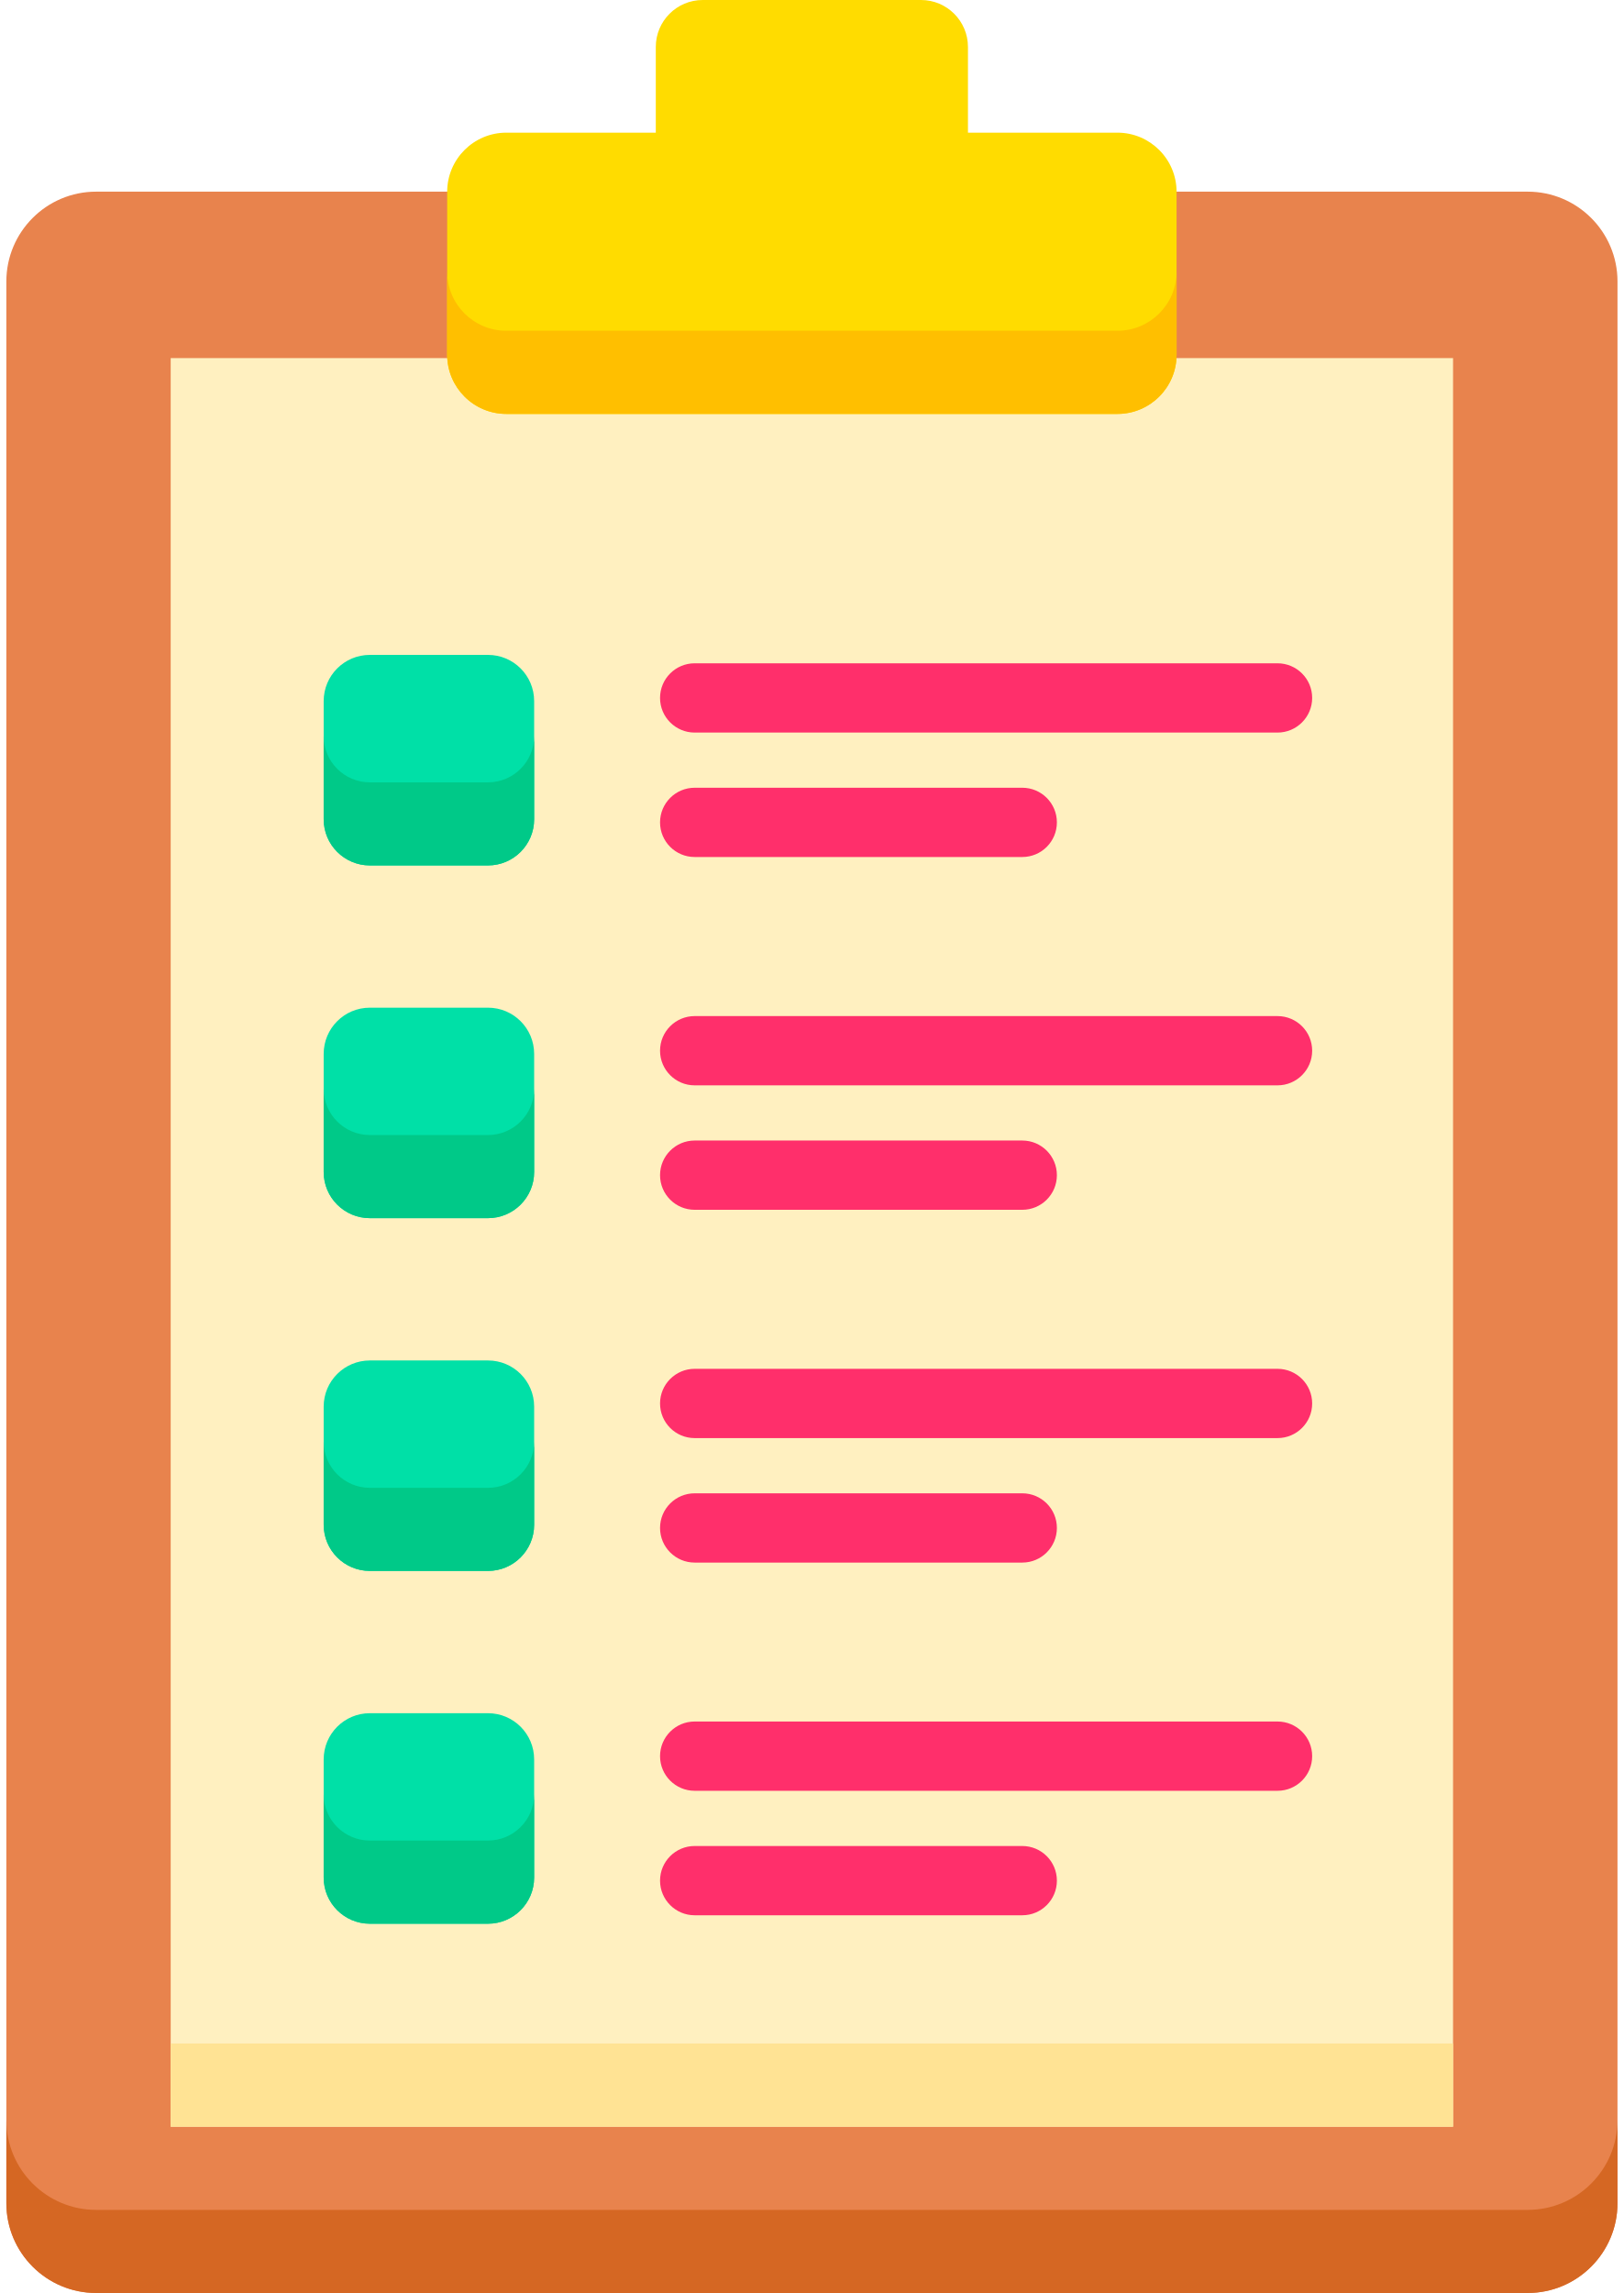
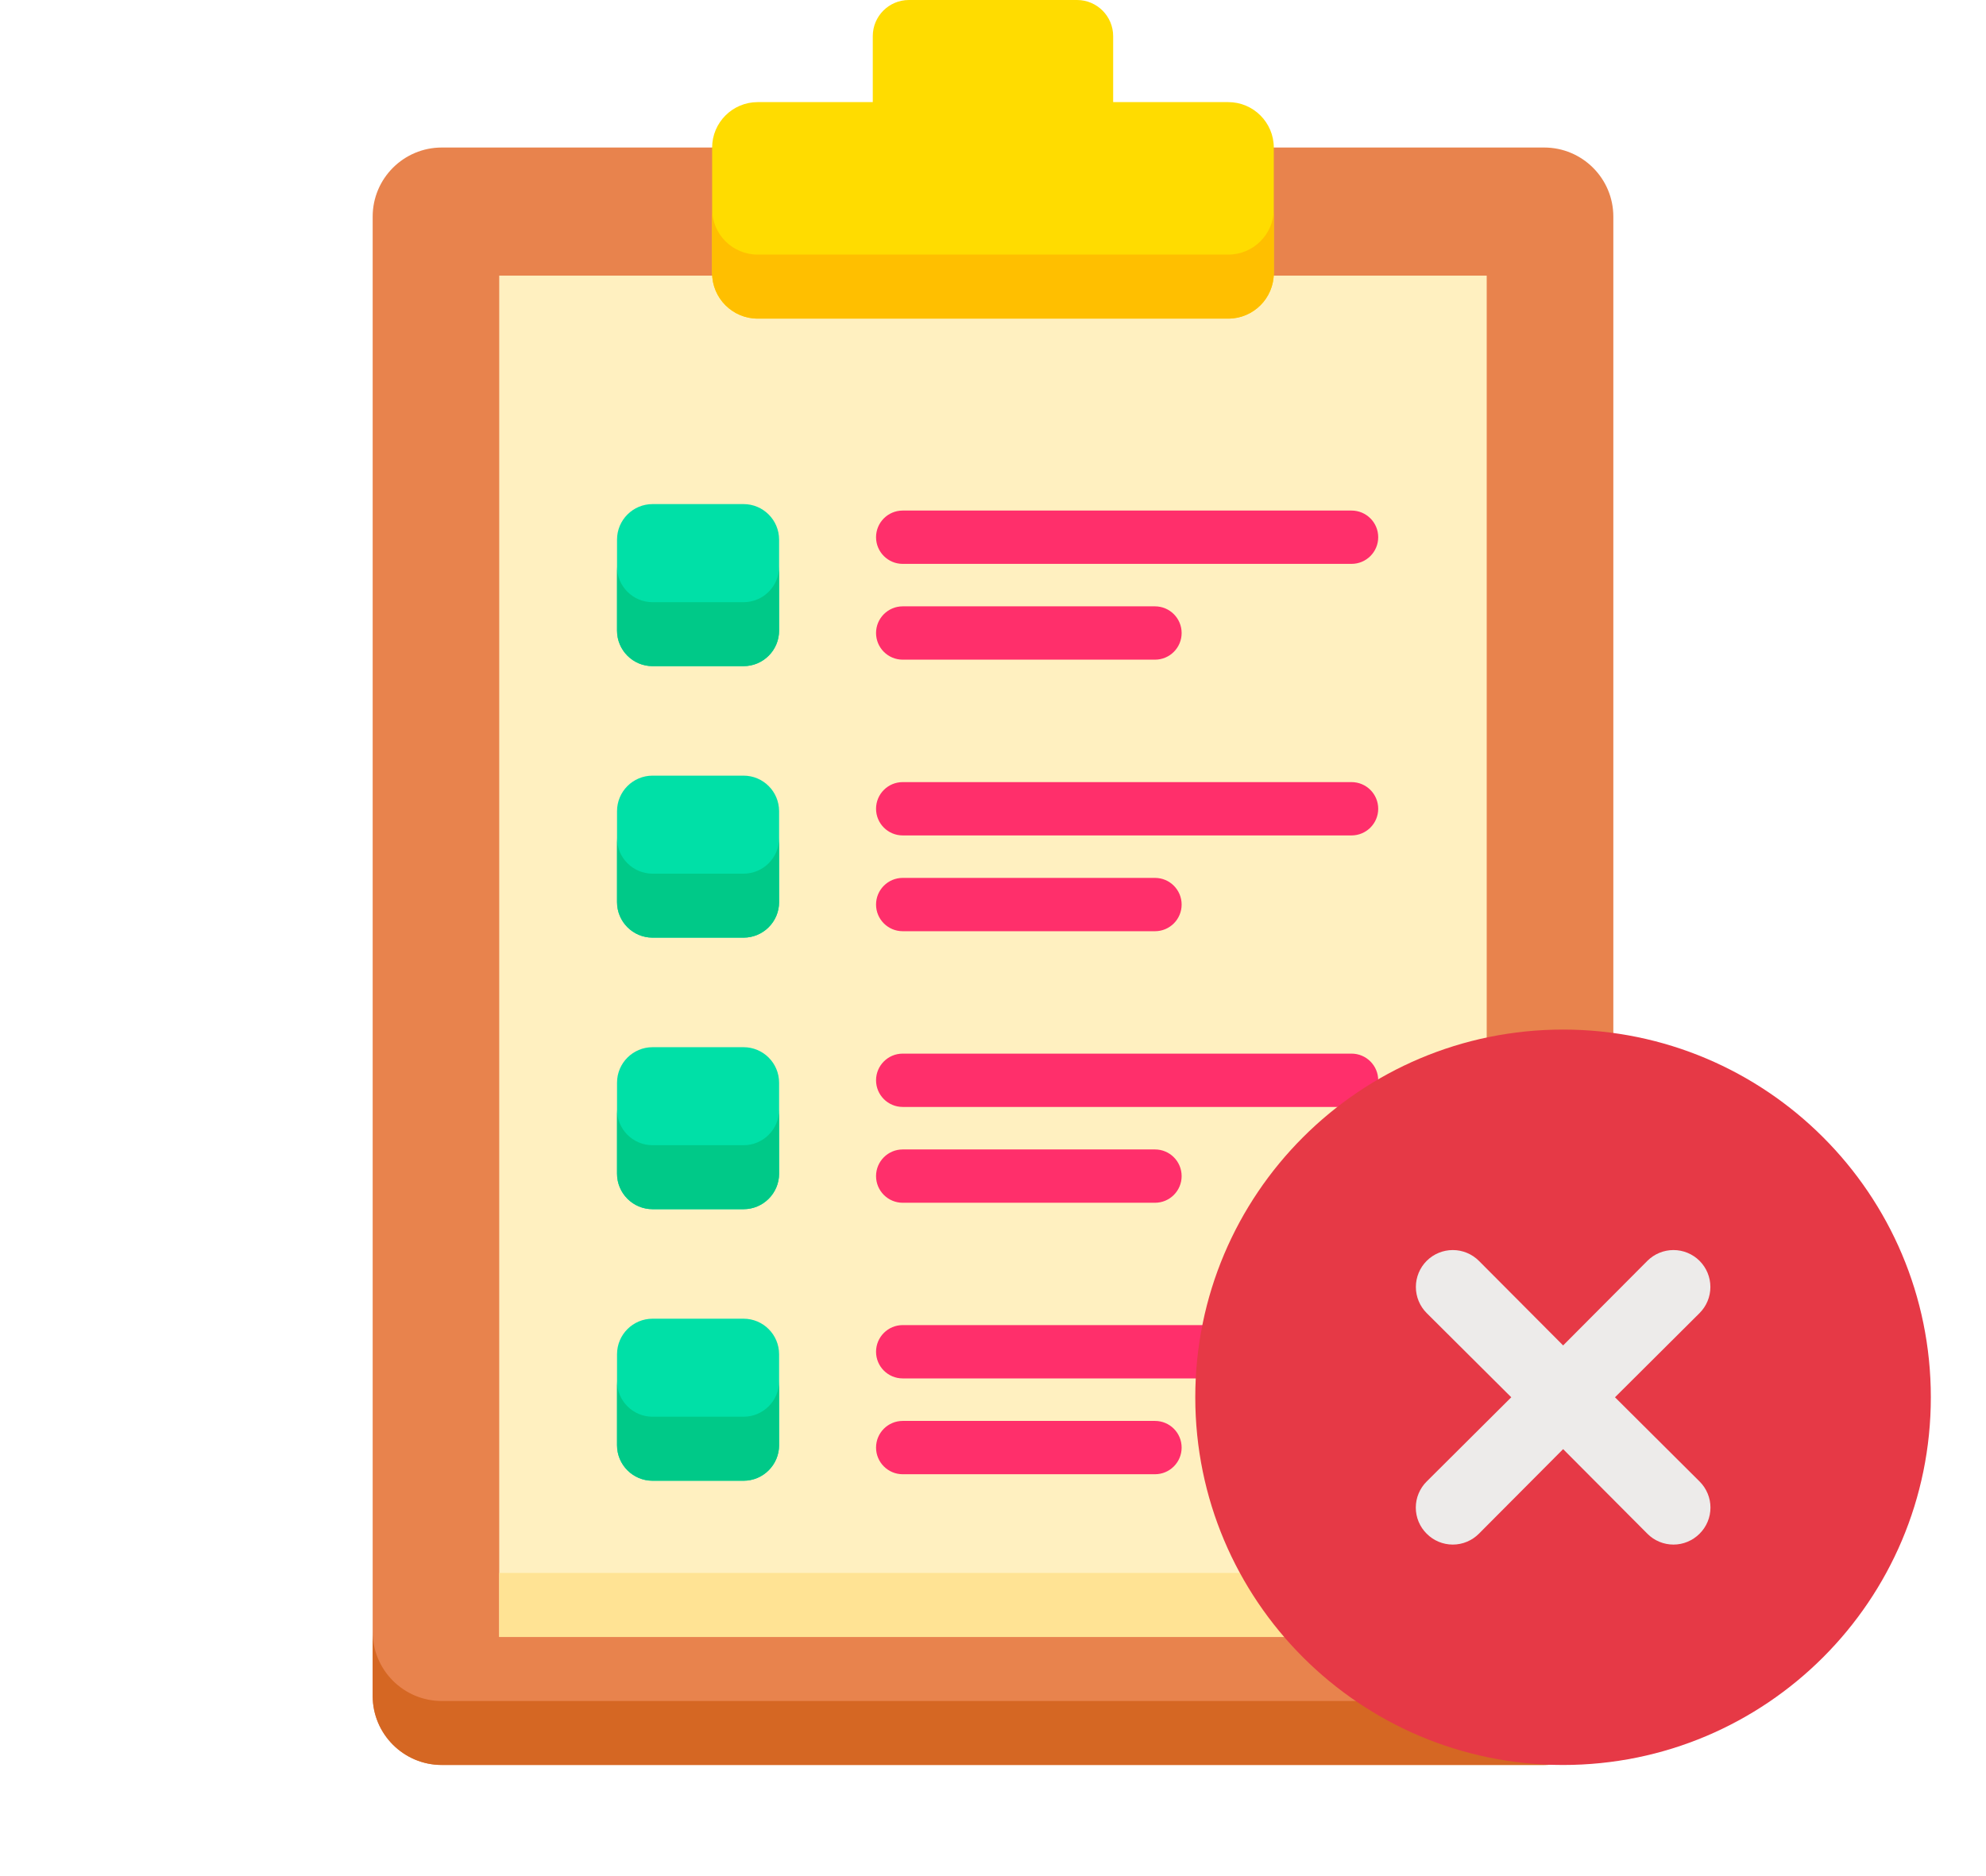
- <svg xmlns="http://www.w3.org/2000/svg" width="34" height="48" viewBox="0 0 34 48" fill="none">
-   <path d="M31.986 4.012C33.025 4.012 33.867 4.854 33.867 5.892V46.118C33.867 47.157 33.025 47.999 31.986 47.999H2.013C0.975 47.999 0.133 47.157 0.133 46.118V5.892C0.133 4.854 0.975 4.012 2.013 4.012H31.986Z" fill="#E8834D" />
-   <path d="M31.986 46.26H2.013C0.975 46.26 0.133 45.418 0.133 44.379V46.119C0.133 47.158 0.975 48 2.013 48H31.986C33.025 48 33.867 47.158 33.867 46.119V44.379C33.867 45.418 33.025 46.26 31.986 46.26Z" fill="#D56723" />
-   <path d="M3.574 7.496H30.424V44.519H3.574V7.496Z" fill="#FFF0C0" />
-   <path d="M3.574 42.777H30.424V44.518H3.574V42.777Z" fill="#FFE394" />
-   <path d="M10.217 18.116H7.744C7.21 18.116 6.777 17.683 6.777 17.149V14.676C6.777 14.142 7.21 13.709 7.744 13.709H10.217C10.751 13.709 11.184 14.142 11.184 14.676V17.149C11.184 17.683 10.751 18.116 10.217 18.116Z" fill="#00E0A7" />
-   <path d="M10.217 16.377H7.744C7.21 16.377 6.777 15.944 6.777 15.41V17.15C6.777 17.684 7.21 18.117 7.744 18.117H10.217C10.751 18.117 11.184 17.684 11.184 17.15V15.41C11.184 15.944 10.751 16.377 10.217 16.377Z" fill="#00C988" />
-   <path d="M10.217 25.5H7.744C7.21 25.5 6.777 25.068 6.777 24.534V22.061C6.777 21.527 7.21 21.094 7.744 21.094H10.217C10.751 21.094 11.184 21.527 11.184 22.061V24.534C11.184 25.068 10.751 25.5 10.217 25.5Z" fill="#00E0A7" />
-   <path d="M10.217 23.76H7.744C7.21 23.76 6.777 23.327 6.777 22.793V24.533C6.777 25.067 7.21 25.5 7.744 25.5H10.217C10.751 25.5 11.184 25.067 11.184 24.533V22.793C11.184 23.327 10.751 23.76 10.217 23.76Z" fill="#00C988" />
-   <path d="M10.217 32.885H7.744C7.21 32.885 6.777 32.452 6.777 31.918V29.445C6.777 28.912 7.21 28.479 7.744 28.479H10.217C10.751 28.479 11.184 28.911 11.184 29.445V31.918C11.184 32.452 10.751 32.885 10.217 32.885Z" fill="#00E0A7" />
-   <path d="M10.217 31.145H7.744C7.21 31.145 6.777 30.712 6.777 30.178V31.918C6.777 32.452 7.21 32.885 7.744 32.885H10.217C10.751 32.885 11.184 32.452 11.184 31.918V30.178C11.184 30.712 10.751 31.145 10.217 31.145Z" fill="#00C988" />
-   <path d="M10.217 40.27H7.744C7.21 40.27 6.777 39.837 6.777 39.303V36.83C6.777 36.296 7.21 35.863 7.744 35.863H10.217C10.751 35.863 11.184 36.296 11.184 36.83V39.303C11.184 39.837 10.751 40.27 10.217 40.27Z" fill="#00E0A7" />
-   <path d="M10.217 38.529H7.744C7.21 38.529 6.777 38.096 6.777 37.562V39.303C6.777 39.837 7.21 40.27 7.744 40.27H10.217C10.751 40.27 11.184 39.837 11.184 39.303V37.562C11.184 38.096 10.751 38.529 10.217 38.529Z" fill="#00C988" />
-   <path d="M23.396 2.777H20.267V0.983C20.267 0.44 19.826 0 19.284 0H14.714C14.171 0 13.731 0.44 13.731 0.983V2.777H10.602C9.918 2.777 9.363 3.332 9.363 4.016V7.426C9.363 8.11 9.918 8.665 10.602 8.665H14.714H19.284H23.396C24.08 8.665 24.635 8.11 24.635 7.426V4.016C24.635 3.332 24.08 2.777 23.396 2.777Z" fill="#FFDC00" />
-   <path d="M23.396 6.924H19.284H14.714H10.602C9.918 6.924 9.363 6.37 9.363 5.686V7.426C9.363 8.11 9.918 8.665 10.602 8.665H14.714H19.284H23.396C24.08 8.665 24.635 8.11 24.635 7.426V5.686C24.635 6.37 24.08 6.924 23.396 6.924Z" fill="#FFBF00" />
-   <path d="M14.545 15.335H26.748C27.149 15.335 27.474 15.01 27.474 14.61C27.474 14.209 27.149 13.885 26.748 13.885H14.545C14.145 13.885 13.82 14.209 13.82 14.61C13.82 15.01 14.145 15.335 14.545 15.335Z" fill="#FF2F6B" />
-   <path d="M14.545 17.94H21.404C21.805 17.94 22.129 17.616 22.129 17.215C22.129 16.815 21.805 16.49 21.404 16.49H14.545C14.145 16.49 13.82 16.815 13.82 17.215C13.82 17.616 14.145 17.94 14.545 17.94Z" fill="#FF2F6B" />
-   <path d="M14.545 22.72H26.748C27.149 22.72 27.474 22.395 27.474 21.995C27.474 21.594 27.149 21.27 26.748 21.27H14.545C14.145 21.27 13.82 21.594 13.82 21.995C13.82 22.395 14.145 22.72 14.545 22.72Z" fill="#FF2F6B" />
-   <path d="M14.545 25.325H21.404C21.805 25.325 22.129 25.001 22.129 24.6C22.129 24.2 21.805 23.875 21.404 23.875H14.545C14.145 23.875 13.82 24.2 13.82 24.6C13.82 25.001 14.145 25.325 14.545 25.325Z" fill="#FF2F6B" />
-   <path d="M14.545 30.104H26.748C27.149 30.104 27.474 29.78 27.474 29.379C27.474 28.979 27.149 28.654 26.748 28.654H14.545C14.145 28.654 13.82 28.979 13.82 29.379C13.82 29.78 14.145 30.104 14.545 30.104Z" fill="#FF2F6B" />
-   <path d="M14.545 32.71H21.404C21.805 32.71 22.129 32.385 22.129 31.985C22.129 31.584 21.805 31.26 21.404 31.26H14.545C14.145 31.26 13.82 31.584 13.82 31.985C13.82 32.385 14.145 32.71 14.545 32.71Z" fill="#FF2F6B" />
-   <path d="M14.545 37.487H26.748C27.149 37.487 27.474 37.163 27.474 36.762C27.474 36.362 27.149 36.037 26.748 36.037H14.545C14.145 36.037 13.82 36.362 13.82 36.762C13.82 37.163 14.145 37.487 14.545 37.487Z" fill="#FF2F6B" />
-   <path d="M14.545 40.093H21.404C21.805 40.093 22.129 39.768 22.129 39.368C22.129 38.967 21.805 38.643 21.404 38.643H14.545C14.145 38.643 13.82 38.967 13.82 39.368C13.82 39.768 14.145 40.093 14.545 40.093Z" fill="#FF2F6B" />
+ <svg xmlns="http://www.w3.org/2000/svg" width="54" height="51" viewBox="0 0 54 51" fill="none">
+   <path d="M41.986 4.012C43.025 4.012 43.867 4.854 43.867 5.892V46.118C43.867 47.157 43.025 47.999 41.986 47.999H12.013C10.975 47.999 10.133 47.157 10.133 46.118V5.892C10.133 4.854 10.975 4.012 12.013 4.012H41.986Z" fill="#E8834D" />
+   <path d="M41.986 46.26H12.013C10.975 46.26 10.133 45.418 10.133 44.379V46.119C10.133 47.158 10.975 48 12.013 48H41.986C43.025 48 43.867 47.158 43.867 46.119V44.379C43.867 45.418 43.025 46.26 41.986 46.26Z" fill="#D56723" />
+   <path d="M13.574 7.496H40.424V44.519H13.574V7.496Z" fill="#FFF0C0" />
+   <path d="M13.574 42.777H40.424V44.518H13.574V42.777Z" fill="#FFE394" />
+   <path d="M20.217 18.116H17.744C17.21 18.116 16.777 17.683 16.777 17.149V14.676C16.777 14.142 17.21 13.709 17.744 13.709H20.217C20.751 13.709 21.184 14.142 21.184 14.676V17.149C21.184 17.683 20.751 18.116 20.217 18.116Z" fill="#00E0A7" />
+   <path d="M20.217 16.377H17.744C17.21 16.377 16.777 15.944 16.777 15.41V17.15C16.777 17.684 17.21 18.117 17.744 18.117H20.217C20.751 18.117 21.184 17.684 21.184 17.15V15.41C21.184 15.944 20.751 16.377 20.217 16.377Z" fill="#00C988" />
+   <path d="M20.217 25.5H17.744C17.21 25.5 16.777 25.068 16.777 24.534V22.061C16.777 21.527 17.21 21.094 17.744 21.094H20.217C20.751 21.094 21.184 21.527 21.184 22.061V24.534C21.184 25.068 20.751 25.5 20.217 25.5Z" fill="#00E0A7" />
+   <path d="M20.217 23.76H17.744C17.21 23.76 16.777 23.327 16.777 22.793V24.533C16.777 25.067 17.21 25.5 17.744 25.5H20.217C20.751 25.5 21.184 25.067 21.184 24.533V22.793C21.184 23.327 20.751 23.76 20.217 23.76Z" fill="#00C988" />
+   <path d="M20.217 32.885H17.744C17.21 32.885 16.777 32.452 16.777 31.918V29.445C16.777 28.912 17.21 28.479 17.744 28.479H20.217C20.751 28.479 21.184 28.911 21.184 29.445V31.918C21.184 32.452 20.751 32.885 20.217 32.885Z" fill="#00E0A7" />
+   <path d="M20.217 31.145H17.744C17.21 31.145 16.777 30.712 16.777 30.178V31.918C16.777 32.452 17.21 32.885 17.744 32.885H20.217C20.751 32.885 21.184 32.452 21.184 31.918V30.178C21.184 30.712 20.751 31.145 20.217 31.145Z" fill="#00C988" />
+   <path d="M20.217 40.27H17.744C17.21 40.27 16.777 39.837 16.777 39.303V36.83C16.777 36.296 17.21 35.863 17.744 35.863H20.217C20.751 35.863 21.184 36.296 21.184 36.83V39.303C21.184 39.837 20.751 40.27 20.217 40.27Z" fill="#00E0A7" />
+   <path d="M20.217 38.529H17.744C17.21 38.529 16.777 38.096 16.777 37.562V39.303C16.777 39.837 17.21 40.27 17.744 40.27H20.217C20.751 40.27 21.184 39.837 21.184 39.303V37.562C21.184 38.096 20.751 38.529 20.217 38.529Z" fill="#00C988" />
+   <path d="M33.396 2.777H30.267V0.983C30.267 0.44 29.826 0 29.284 0H24.714C24.171 0 23.731 0.44 23.731 0.983V2.777H20.602C19.918 2.777 19.363 3.332 19.363 4.016V7.426C19.363 8.11 19.918 8.665 20.602 8.665H24.714H29.284H33.396C34.08 8.665 34.635 8.11 34.635 7.426V4.016C34.635 3.332 34.08 2.777 33.396 2.777Z" fill="#FFDC00" />
+   <path d="M33.396 6.924H29.284H24.714H20.602C19.918 6.924 19.363 6.37 19.363 5.686V7.426C19.363 8.11 19.918 8.665 20.602 8.665H24.714H29.284H33.396C34.08 8.665 34.635 8.11 34.635 7.426V5.686C34.635 6.37 34.08 6.924 33.396 6.924Z" fill="#FFBF00" />
+   <path d="M24.545 15.335H36.748C37.149 15.335 37.474 15.01 37.474 14.61C37.474 14.209 37.149 13.885 36.748 13.885H24.545C24.145 13.885 23.82 14.209 23.82 14.61C23.82 15.01 24.145 15.335 24.545 15.335Z" fill="#FF2F6B" />
+   <path d="M24.545 17.94H31.404C31.805 17.94 32.129 17.616 32.129 17.215C32.129 16.815 31.805 16.49 31.404 16.49H24.545C24.145 16.49 23.82 16.815 23.82 17.215C23.82 17.616 24.145 17.94 24.545 17.94Z" fill="#FF2F6B" />
+   <path d="M24.545 22.72H36.748C37.149 22.72 37.474 22.395 37.474 21.995C37.474 21.594 37.149 21.27 36.748 21.27H24.545C24.145 21.27 23.82 21.594 23.82 21.995C23.82 22.395 24.145 22.72 24.545 22.72Z" fill="#FF2F6B" />
+   <path d="M24.545 25.325H31.404C31.805 25.325 32.129 25.001 32.129 24.6C32.129 24.2 31.805 23.875 31.404 23.875H24.545C24.145 23.875 23.82 24.2 23.82 24.6C23.82 25.001 24.145 25.325 24.545 25.325Z" fill="#FF2F6B" />
+   <path d="M24.545 30.104H36.748C37.149 30.104 37.474 29.78 37.474 29.379C37.474 28.979 37.149 28.654 36.748 28.654H24.545C24.145 28.654 23.82 28.979 23.82 29.379C23.82 29.78 24.145 30.104 24.545 30.104Z" fill="#FF2F6B" />
+   <path d="M24.545 32.71H31.404C31.805 32.71 32.129 32.385 32.129 31.985C32.129 31.584 31.805 31.26 31.404 31.26H24.545C24.145 31.26 23.82 31.584 23.82 31.985C23.82 32.385 24.145 32.71 24.545 32.71Z" fill="#FF2F6B" />
+   <path d="M24.545 37.487H36.748C37.149 37.487 37.474 37.163 37.474 36.762C37.474 36.362 37.149 36.037 36.748 36.037H24.545C24.145 36.037 23.82 36.362 23.82 36.762C23.82 37.163 24.145 37.487 24.545 37.487Z" fill="#FF2F6B" />
+   <path d="M24.545 40.093H31.404C31.805 40.093 32.129 39.768 32.129 39.368C32.129 38.967 31.805 38.643 31.404 38.643H24.545C24.145 38.643 23.82 38.967 23.82 39.368C23.82 39.768 24.145 40.093 24.545 40.093Z" fill="#FF2F6B" />
+   <path d="M42.5 48C48.023 48 52.5 43.523 52.5 38C52.5 32.477 48.023 28 42.5 28C36.977 28 32.5 32.477 32.5 38C32.5 43.523 36.977 48 42.5 48Z" fill="#E63946" />
+   <path d="M43.912 38L46.212 35.71C46.4 35.522 46.506 35.267 46.506 35C46.506 34.734 46.4 34.478 46.212 34.29C46.024 34.102 45.768 33.996 45.502 33.996C45.236 33.996 44.98 34.102 44.792 34.29L42.502 36.59L40.212 34.29C40.024 34.102 39.768 33.996 39.502 33.996C39.236 33.996 38.98 34.102 38.792 34.29C38.604 34.478 38.498 34.734 38.498 35C38.498 35.267 38.604 35.522 38.792 35.71L41.092 38L38.792 40.29C38.698 40.383 38.624 40.494 38.573 40.616C38.522 40.737 38.496 40.868 38.496 41C38.496 41.132 38.522 41.263 38.573 41.385C38.624 41.507 38.698 41.617 38.792 41.71C38.885 41.804 38.995 41.878 39.117 41.929C39.239 41.98 39.37 42.006 39.502 42.006C39.634 42.006 39.765 41.98 39.886 41.929C40.008 41.878 40.119 41.804 40.212 41.71L42.502 39.41L44.792 41.71C44.885 41.804 44.995 41.878 45.117 41.929C45.239 41.98 45.37 42.006 45.502 42.006C45.634 42.006 45.765 41.98 45.886 41.929C46.008 41.878 46.119 41.804 46.212 41.71C46.306 41.617 46.38 41.507 46.431 41.385C46.482 41.263 46.508 41.132 46.508 41C46.508 40.868 46.482 40.737 46.431 40.616C46.38 40.494 46.306 40.383 46.212 40.29L43.912 38Z" fill="#EDEBEA" />
</svg>
